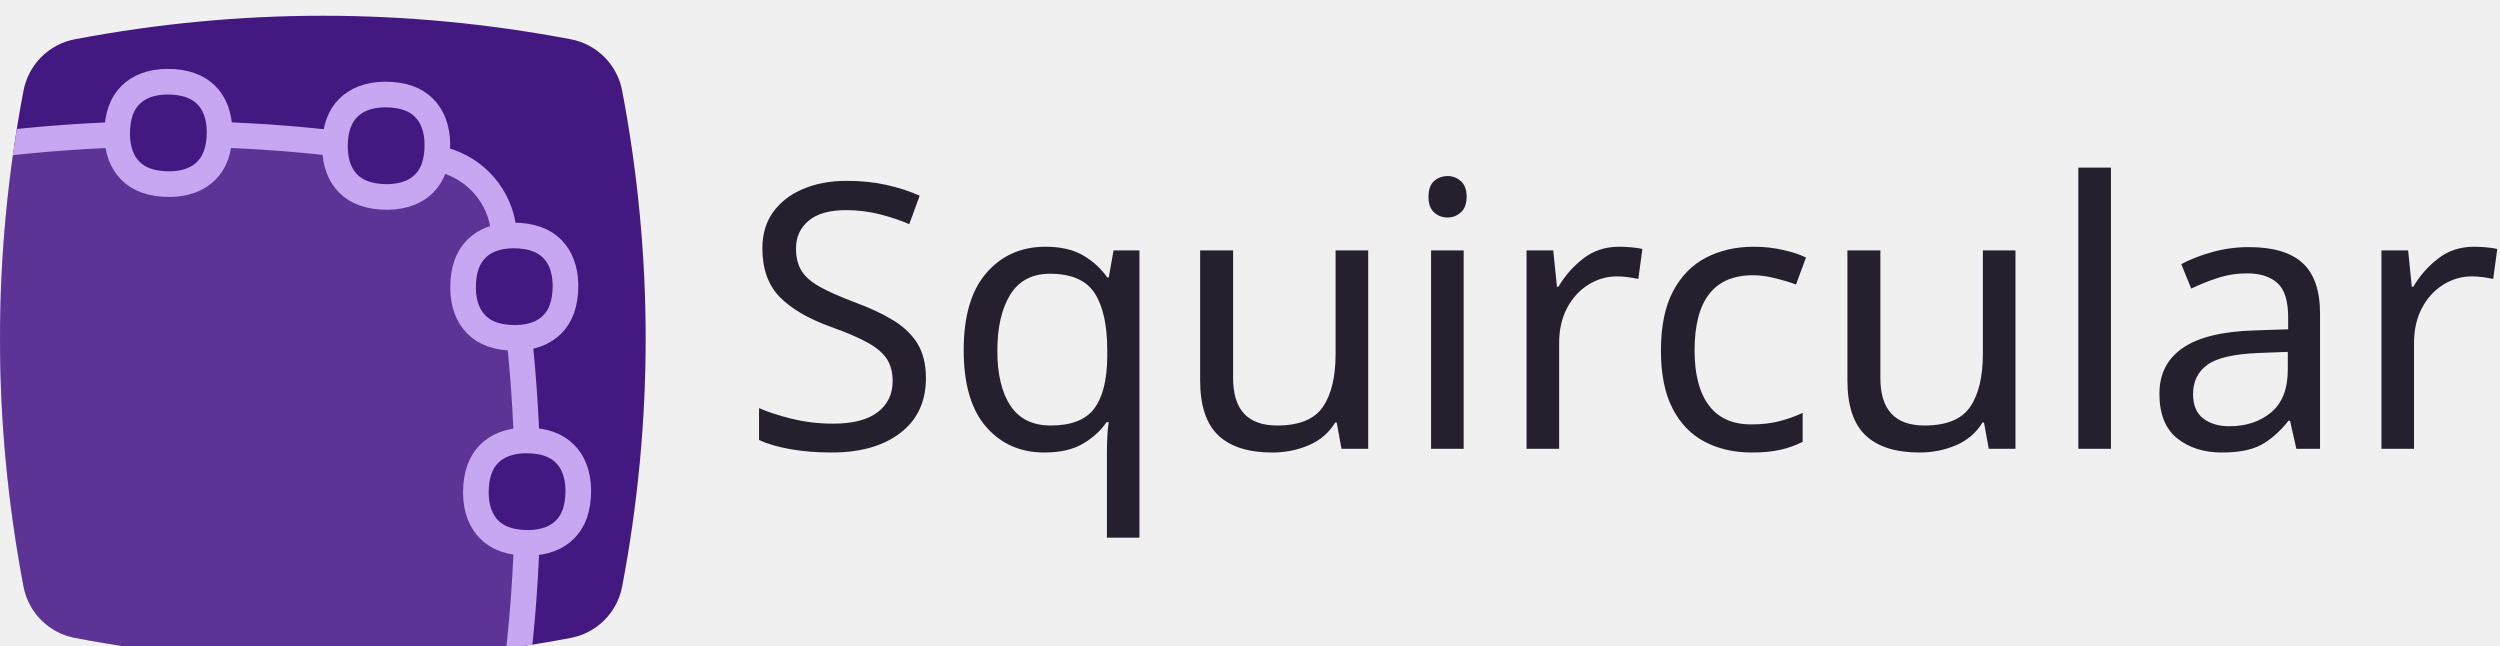
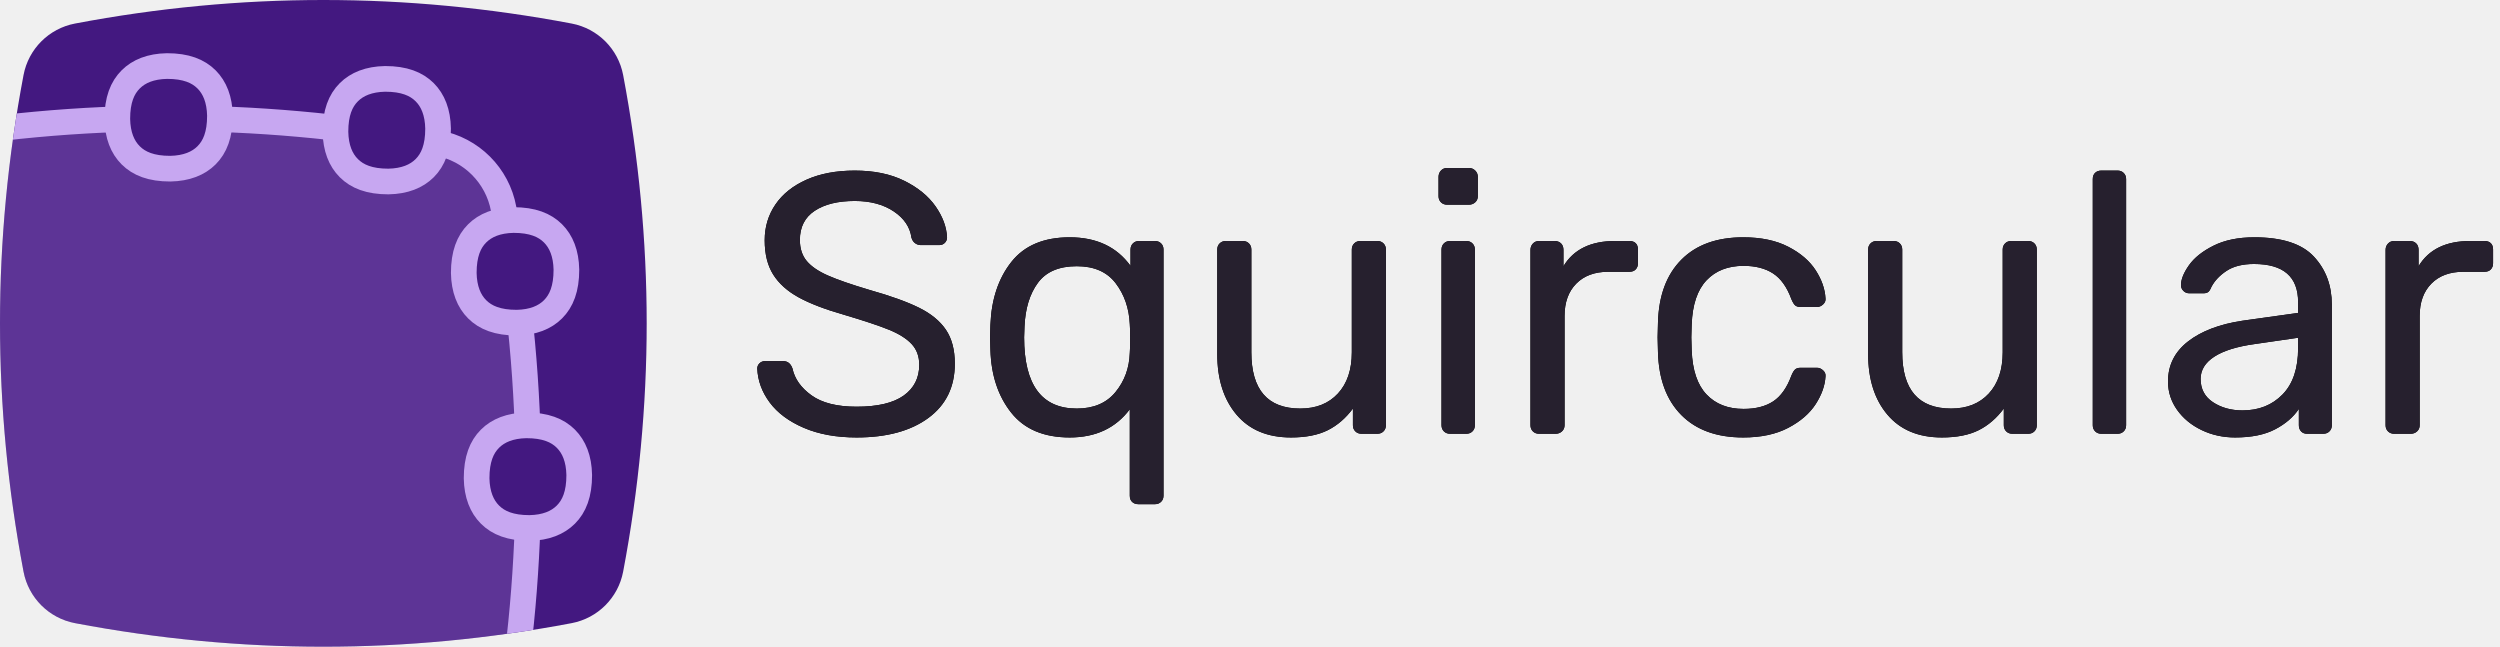
- <svg xmlns="http://www.w3.org/2000/svg" xmlns:xlink="http://www.w3.org/1999/xlink" width="635px" height="164px" viewBox="0 0 635 164" version="1.1">
+ <svg xmlns="http://www.w3.org/2000/svg" xmlns:xlink="http://www.w3.org/1999/xlink" width="634px" height="164px" viewBox="0 0 634 164" version="1.1">
  <defs>
-     <path d="M19.028,5.97 C40.019,1.99 61.009,0 82,0 C102.991,0 123.981,1.99 144.972,5.97 L144.972,5.97 C151.594,7.226 156.774,12.406 158.03,19.028 C162.01,40.019 164,61.009 164,82 C164,102.991 162.01,123.981 158.03,144.972 L158.03,144.972 C156.774,151.594 151.594,156.774 144.972,158.03 C123.981,162.01 102.991,164 82,164 C61.009,164 40.019,162.01 19.028,158.03 L19.028,158.03 C12.406,156.774 7.226,151.594 5.97,144.972 C1.99,123.981 0,102.991 0,82 C0,61.009 1.99,40.019 5.97,19.028 L5.97,19.028 C7.226,12.406 12.406,7.226 19.028,5.97 Z" id="path-1" />
+     <path d="M217.234,110.94 C224.879,110.94 230.942,109.295 235.423,106.005 C239.904,102.715 242.144,98.125 242.144,92.234 C242.144,88.725 241.392,85.858 239.888,83.633 C238.384,81.408 236.112,79.544 233.073,78.04 C230.034,76.536 225.851,75.032 220.524,73.528 C215.887,72.149 212.362,70.927 209.949,69.862 C207.536,68.797 205.75,67.575 204.591,66.196 C203.432,64.817 202.852,63.031 202.852,60.838 C202.852,57.579 204.105,55.12 206.612,53.459 C209.119,51.798 212.503,50.968 216.764,50.968 C220.712,50.968 224.002,51.845 226.634,53.6 C229.266,55.355 230.77,57.579 231.146,60.274 C231.334,60.901 231.647,61.371 232.086,61.684 C232.525,61.997 232.995,62.154 233.496,62.154 L233.496,62.154 L238.196,62.154 C238.76,62.154 239.23,61.966 239.606,61.59 C239.982,61.214 240.17,60.744 240.17,60.18 C240.045,57.548 239.073,54.932 237.256,52.331 C235.439,49.73 232.791,47.568 229.313,45.845 C225.835,44.122 221.652,43.26 216.764,43.26 C212.064,43.26 207.991,44.028 204.544,45.563 C201.097,47.098 198.465,49.198 196.648,51.861 C194.831,54.524 193.922,57.548 193.922,60.932 C193.922,64.441 194.643,67.34 196.084,69.627 C197.525,71.914 199.672,73.841 202.523,75.408 C205.374,76.975 209.213,78.447 214.038,79.826 C219.114,81.33 222.921,82.599 225.459,83.633 C227.997,84.667 229.908,85.873 231.193,87.252 C232.478,88.631 233.12,90.385 233.12,92.516 C233.12,95.837 231.804,98.438 229.172,100.318 C226.54,102.198 222.561,103.138 217.234,103.138 C212.283,103.138 208.476,102.182 205.813,100.271 C203.15,98.36 201.536,96.088 200.972,93.456 C200.533,92.203 199.75,91.576 198.622,91.576 L198.622,91.576 L194.016,91.576 C193.452,91.576 192.982,91.764 192.606,92.14 C192.23,92.516 192.042,92.955 192.042,93.456 C192.167,96.527 193.217,99.394 195.191,102.057 C197.165,104.72 200.048,106.867 203.839,108.496 C207.63,110.125 212.095,110.94 217.234,110.94 Z M292.904,127.86 C293.531,127.86 294.048,127.656 294.455,127.249 C294.862,126.842 295.066,126.325 295.066,125.698 L295.066,125.698 L295.066,63.282 C295.066,62.655 294.862,62.138 294.455,61.731 C294.048,61.324 293.531,61.12 292.904,61.12 L292.904,61.12 L288.862,61.12 C288.235,61.12 287.718,61.324 287.311,61.731 C286.904,62.138 286.7,62.655 286.7,63.282 L286.7,63.282 L286.7,67.418 C283.191,62.593 278.052,60.18 271.284,60.18 C264.704,60.18 259.769,62.264 256.479,66.431 C253.189,70.598 251.419,75.909 251.168,82.364 L251.168,82.364 L251.074,85.56 L251.168,88.756 C251.356,95.148 253.111,100.443 256.432,104.642 C259.753,108.841 264.704,110.94 271.284,110.94 C277.864,110.94 282.94,108.559 286.512,103.796 L286.512,103.796 L286.512,125.698 C286.512,126.387 286.716,126.92 287.123,127.296 C287.53,127.672 288.047,127.86 288.674,127.86 L288.674,127.86 L292.904,127.86 Z M273.07,103.608 C264.171,103.608 259.722,97.592 259.722,85.56 L259.722,85.56 L259.816,82.834 C260.004,78.259 261.132,74.562 263.2,71.742 C265.268,68.922 268.558,67.512 273.07,67.512 C277.457,67.512 280.747,68.953 282.94,71.836 C285.133,74.719 286.324,78.165 286.512,82.176 C286.575,82.865 286.606,84.087 286.606,85.842 C286.606,87.597 286.575,88.819 286.512,89.508 C286.387,93.331 285.18,96.636 282.893,99.425 C280.606,102.214 277.331,103.608 273.07,103.608 Z M327.402,110.94 C331.162,110.94 334.264,110.329 336.708,109.107 C339.152,107.885 341.283,106.052 343.1,103.608 L343.1,103.608 L343.1,107.838 C343.1,108.465 343.304,108.982 343.711,109.389 C344.118,109.796 344.635,110 345.262,110 L345.262,110 L349.304,110 C349.931,110 350.448,109.796 350.855,109.389 C351.262,108.982 351.466,108.465 351.466,107.838 L351.466,107.838 L351.466,63.282 C351.466,62.655 351.262,62.138 350.855,61.731 C350.448,61.324 349.931,61.12 349.304,61.12 L349.304,61.12 L344.98,61.12 C344.353,61.12 343.836,61.324 343.429,61.731 C343.022,62.138 342.818,62.655 342.818,63.282 L342.818,63.282 L342.818,89.32 C342.818,93.769 341.643,97.263 339.293,99.801 C336.943,102.339 333.763,103.608 329.752,103.608 C321.48,103.608 317.344,98.845 317.344,89.32 L317.344,89.32 L317.344,63.282 C317.344,62.655 317.14,62.138 316.733,61.731 C316.326,61.324 315.809,61.12 315.182,61.12 L315.182,61.12 L310.858,61.12 C310.231,61.12 309.714,61.324 309.307,61.731 C308.9,62.138 308.696,62.655 308.696,63.282 L308.696,63.282 L308.696,89.79 C308.696,96.182 310.325,101.305 313.584,105.159 C316.843,109.013 321.449,110.94 327.402,110.94 Z M372.522,51.908 C373.149,51.908 373.681,51.704 374.12,51.297 C374.559,50.89 374.778,50.373 374.778,49.746 L374.778,49.746 L374.778,44.858 C374.778,44.231 374.559,43.699 374.12,43.26 C373.681,42.821 373.149,42.602 372.522,42.602 L372.522,42.602 L366.976,42.602 C366.349,42.602 365.832,42.821 365.425,43.26 C365.018,43.699 364.814,44.231 364.814,44.858 L364.814,44.858 L364.814,49.746 C364.814,50.373 365.018,50.89 365.425,51.297 C365.832,51.704 366.349,51.908 366.976,51.908 L366.976,51.908 L372.522,51.908 Z M371.864,110 C372.491,110 373.008,109.796 373.415,109.389 C373.822,108.982 374.026,108.465 374.026,107.838 L374.026,107.838 L374.026,63.282 C374.026,62.655 373.822,62.138 373.415,61.731 C373.008,61.324 372.491,61.12 371.864,61.12 L371.864,61.12 L367.728,61.12 C367.101,61.12 366.584,61.324 366.177,61.731 C365.77,62.138 365.566,62.655 365.566,63.282 L365.566,63.282 L365.566,107.838 C365.566,108.465 365.77,108.982 366.177,109.389 C366.584,109.796 367.101,110 367.728,110 L367.728,110 L371.864,110 Z M394.518,110 C395.145,110 395.677,109.796 396.116,109.389 C396.555,108.982 396.774,108.465 396.774,107.838 L396.774,107.838 L396.774,80.108 C396.774,76.661 397.761,73.935 399.735,71.93 C401.709,69.925 404.419,68.922 407.866,68.922 L407.866,68.922 L413.224,68.922 C413.913,68.922 414.446,68.718 414.822,68.311 C415.198,67.904 415.386,67.387 415.386,66.76 L415.386,66.76 L415.386,63.282 C415.386,62.593 415.198,62.06 414.822,61.684 C414.446,61.308 413.913,61.12 413.224,61.12 L413.224,61.12 L409.558,61.12 C403.417,61.12 399.061,63.251 396.492,67.512 L396.492,67.512 L396.492,63.376 C396.492,62.687 396.288,62.138 395.881,61.731 C395.474,61.324 394.925,61.12 394.236,61.12 L394.236,61.12 L390.288,61.12 C389.661,61.12 389.144,61.339 388.737,61.778 C388.33,62.217 388.126,62.749 388.126,63.376 L388.126,63.376 L388.126,107.838 C388.126,108.465 388.33,108.982 388.737,109.389 C389.144,109.796 389.661,110 390.288,110 L390.288,110 L394.518,110 Z M442.082,110.94 C446.594,110.94 450.401,110.125 453.503,108.496 C456.605,106.867 458.924,104.861 460.459,102.48 C461.994,100.099 462.825,97.749 462.95,95.43 C463.013,94.866 462.809,94.365 462.339,93.926 C461.869,93.487 461.352,93.268 460.788,93.268 L460.788,93.268 L456.652,93.268 C456.025,93.268 455.555,93.409 455.242,93.691 C454.929,93.973 454.615,94.49 454.302,95.242 C453.174,98.313 451.639,100.49 449.696,101.775 C447.753,103.06 445.247,103.702 442.176,103.702 C438.228,103.702 435.095,102.48 432.776,100.036 C430.457,97.592 429.204,93.863 429.016,88.85 L429.016,88.85 L428.922,85.56 L429.016,82.27 C429.204,77.257 430.457,73.528 432.776,71.084 C435.095,68.64 438.228,67.418 442.176,67.418 C445.184,67.418 447.675,68.06 449.649,69.345 C451.623,70.63 453.174,72.807 454.302,75.878 C454.615,76.63 454.929,77.147 455.242,77.429 C455.555,77.711 456.025,77.852 456.652,77.852 L456.652,77.852 L460.788,77.852 C461.352,77.852 461.869,77.633 462.339,77.194 C462.809,76.755 463.013,76.254 462.95,75.69 C462.825,73.309 461.994,70.927 460.459,68.546 C458.924,66.165 456.605,64.175 453.503,62.577 C450.401,60.979 446.594,60.18 442.082,60.18 C435.377,60.18 430.144,62.076 426.384,65.867 C422.624,69.658 420.65,74.969 420.462,81.8 L420.462,81.8 L420.368,85.56 L420.462,89.32 C420.65,96.151 422.624,101.462 426.384,105.253 C430.144,109.044 435.377,110.94 442.082,110.94 Z M492.466,110.94 C496.226,110.94 499.328,110.329 501.772,109.107 C504.216,107.885 506.347,106.052 508.164,103.608 L508.164,103.608 L508.164,107.838 C508.164,108.465 508.368,108.982 508.775,109.389 C509.182,109.796 509.699,110 510.326,110 L510.326,110 L514.368,110 C514.995,110 515.512,109.796 515.919,109.389 C516.326,108.982 516.53,108.465 516.53,107.838 L516.53,107.838 L516.53,63.282 C516.53,62.655 516.326,62.138 515.919,61.731 C515.512,61.324 514.995,61.12 514.368,61.12 L514.368,61.12 L510.044,61.12 C509.417,61.12 508.9,61.324 508.493,61.731 C508.086,62.138 507.882,62.655 507.882,63.282 L507.882,63.282 L507.882,89.32 C507.882,93.769 506.707,97.263 504.357,99.801 C502.007,102.339 498.827,103.608 494.816,103.608 C486.544,103.608 482.408,98.845 482.408,89.32 L482.408,89.32 L482.408,63.282 C482.408,62.655 482.204,62.138 481.797,61.731 C481.39,61.324 480.873,61.12 480.246,61.12 L480.246,61.12 L475.922,61.12 C475.295,61.12 474.778,61.324 474.371,61.731 C473.964,62.138 473.76,62.655 473.76,63.282 L473.76,63.282 L473.76,89.79 C473.76,96.182 475.389,101.305 478.648,105.159 C481.907,109.013 486.513,110.94 492.466,110.94 Z M537.022,110 C537.649,110 538.166,109.796 538.573,109.389 C538.98,108.982 539.184,108.465 539.184,107.838 L539.184,107.838 L539.184,45.422 C539.184,44.795 538.98,44.278 538.573,43.871 C538.166,43.464 537.649,43.26 537.022,43.26 L537.022,43.26 L532.886,43.26 C532.259,43.26 531.742,43.448 531.335,43.824 C530.928,44.2 530.724,44.733 530.724,45.422 L530.724,45.422 L530.724,107.838 C530.724,108.465 530.928,108.982 531.335,109.389 C531.742,109.796 532.259,110 532.886,110 L532.886,110 L537.022,110 Z M566.82,110.94 C570.956,110.94 574.34,110.251 576.972,108.872 C579.604,107.493 581.609,105.77 582.988,103.702 L582.988,103.702 L582.988,107.838 C582.988,108.465 583.176,108.982 583.552,109.389 C583.928,109.796 584.429,110 585.056,110 L585.056,110 L589.192,110 C589.819,110 590.336,109.796 590.743,109.389 C591.15,108.982 591.354,108.465 591.354,107.838 L591.354,107.838 L591.354,77.288 C591.354,72.4 589.834,68.327 586.795,65.068 C583.756,61.809 578.727,60.18 571.708,60.18 C567.635,60.18 564.188,60.885 561.368,62.295 C558.548,63.705 556.464,65.366 555.117,67.277 C553.77,69.188 553.096,70.865 553.096,72.306 C553.096,72.87 553.3,73.356 553.707,73.763 C554.114,74.17 554.6,74.374 555.164,74.374 L555.164,74.374 L558.83,74.374 C559.331,74.374 559.723,74.264 560.005,74.045 C560.287,73.826 560.553,73.403 560.804,72.776 C561.619,71.209 562.903,69.846 564.658,68.687 C566.413,67.528 568.731,66.948 571.614,66.948 C579.071,66.948 582.8,70.175 582.8,76.63 L582.8,76.63 L582.8,79.356 L568.7,81.33 C562.872,82.207 558.266,83.962 554.882,86.594 C551.498,89.226 549.806,92.61 549.806,96.746 C549.806,99.378 550.574,101.775 552.109,103.937 C553.644,106.099 555.712,107.807 558.313,109.06 C560.914,110.313 563.749,110.94 566.82,110.94 Z M568.7,104.078 C565.817,104.078 563.326,103.389 561.227,102.01 C559.128,100.631 558.078,98.657 558.078,96.088 C558.078,93.832 559.237,91.952 561.556,90.448 C563.875,88.944 567.29,87.879 571.802,87.252 L571.802,87.252 L582.8,85.654 L582.8,88.286 C582.8,93.425 581.484,97.341 578.852,100.036 C576.22,102.731 572.836,104.078 568.7,104.078 Z M611.376,110 C612.003,110 612.535,109.796 612.974,109.389 C613.413,108.982 613.632,108.465 613.632,107.838 L613.632,107.838 L613.632,80.108 C613.632,76.661 614.619,73.935 616.593,71.93 C618.567,69.925 621.277,68.922 624.724,68.922 L624.724,68.922 L630.082,68.922 C630.771,68.922 631.304,68.718 631.68,68.311 C632.056,67.904 632.244,67.387 632.244,66.76 L632.244,66.76 L632.244,63.282 C632.244,62.593 632.056,62.06 631.68,61.684 C631.304,61.308 630.771,61.12 630.082,61.12 L630.082,61.12 L626.416,61.12 C620.275,61.12 615.919,63.251 613.35,67.512 L613.35,67.512 L613.35,63.376 C613.35,62.687 613.146,62.138 612.739,61.731 C612.332,61.324 611.783,61.12 611.094,61.12 L611.094,61.12 L607.146,61.12 C606.519,61.12 606.002,61.339 605.595,61.778 C605.188,62.217 604.984,62.749 604.984,63.376 L604.984,63.376 L604.984,107.838 C604.984,108.465 605.188,108.982 605.595,109.389 C606.002,109.796 606.519,110 607.146,110 L607.146,110 L611.376,110 Z" id="path-1" />
+     <path d="M19.028,5.97 C40.019,1.99 61.009,0 82,0 C102.991,0 123.981,1.99 144.972,5.97 L144.972,5.97 C151.594,7.226 156.774,12.406 158.03,19.028 C162.01,40.019 164,61.009 164,82 C164,102.991 162.01,123.981 158.03,144.972 L158.03,144.972 C156.774,151.594 151.594,156.774 144.972,158.03 C123.981,162.01 102.991,164 82,164 C61.009,164 40.019,162.01 19.028,158.03 L19.028,158.03 C12.406,156.774 7.226,151.594 5.97,144.972 C1.99,123.981 0,102.991 0,82 C0,61.009 1.99,40.019 5.97,19.028 L5.97,19.028 C7.226,12.406 12.406,7.226 19.028,5.97 Z" id="path-2" />
+     <path d="M19.028,5.97 C40.019,1.99 61.009,0 82,0 C102.991,0 123.981,1.99 144.972,5.97 L144.972,5.97 C151.594,7.226 156.774,12.406 158.03,19.028 C162.01,40.019 164,61.009 164,82 C164,102.991 162.01,123.981 158.03,144.972 L158.03,144.972 C156.774,151.594 151.594,156.774 144.972,158.03 C123.981,162.01 102.991,164 82,164 C61.009,164 40.019,162.01 19.028,158.03 L19.028,158.03 C12.406,156.774 7.226,151.594 5.97,144.972 C1.99,123.981 0,102.991 0,82 C0,61.009 1.99,40.019 5.97,19.028 L5.97,19.028 C7.226,12.406 12.406,7.226 19.028,5.97 Z" id="path-4" />
  </defs>
-   <g id="logo-squircular" stroke="none" stroke-width="1" fill="none" fill-rule="evenodd">
-     <text id="Squircular" font-family="Rubik-Regular, Rubik" font-size="94" font-weight="normal" fill="#26202E">
-       <tspan x="188" y="114">Squircular</tspan>
-     </text>
-     <g id="Group-2" transform="translate(0, 4)">
-       <mask id="mask-2" fill="white">
-         <use xlink:href="#path-1" />
-       </mask>
-       <use id="Mask" fill="#431880" xlink:href="#path-1" />
-       <path d="M-25.041,36.281 C-2.361,32.094 20.32,30 43,30 C64.84,30 86.681,31.941 108.521,35.824 L111.041,36.281 C119.52,37.846 126.154,44.48 127.719,52.959 C131.906,75.639 134,98.32 134,121 C134,142.84 132.059,164.681 128.176,186.521 L127.719,189.041 C126.154,197.52 119.52,204.154 111.041,205.719 C88.361,209.906 65.68,212 43,212 C21.16,212 -0.681,210.059 -22.521,206.176 L-25.041,205.719 C-33.52,204.154 -40.154,197.52 -41.719,189.041 C-45.906,166.361 -48,143.68 -48,121 C-48,99.16 -46.059,77.319 -42.176,55.479 L-41.719,52.959 C-40.154,44.48 -33.52,37.846 -25.041,36.281 Z" id="Rectangle" stroke="#C7A7F1" stroke-width="6.508" fill-opacity="0.2" fill="#C7A7F1" mask="url(#mask-2)" />
-       <g id="Group" mask="url(#mask-2)" fill="#431880" stroke="#C7A7F1" stroke-width="6.508">
-         <g transform="translate(33, 20)" id="Rectangle">
-           <path d="M9.343,-3.25 C5.223,-3.173 2.211,-1.932 0.14,0.14 C-1.976,2.255 -3.255,5.348 -3.25,10.182 C-3.173,14.302 -1.932,17.314 0.14,19.386 C2.255,21.501 5.348,22.781 10.182,22.776 C14.302,22.698 17.314,21.457 19.386,19.386 C21.501,17.271 22.781,14.177 22.776,9.343 C22.698,5.223 21.457,2.211 19.386,0.14 C17.271,-1.976 14.177,-3.255 9.343,-3.25 Z" />
-           <path d="M64.665,0.004 C60.545,0.082 57.533,1.322 55.462,3.394 C53.346,5.509 52.067,8.603 52.072,13.437 C52.149,17.557 53.39,20.569 55.462,22.64 C57.577,24.755 60.671,26.035 65.504,26.03 C69.624,25.952 72.636,24.712 74.708,22.64 C76.823,20.525 78.103,17.431 78.098,12.597 C78.02,8.477 76.779,5.465 74.708,3.394 C72.593,1.279 69.499,-0.001 64.665,0.004 Z" />
-           <path d="M97.207,35.801 C93.087,35.878 90.075,37.119 88.004,39.19 C85.889,41.306 84.609,44.399 84.614,49.233 C84.692,53.353 85.932,56.365 88.004,58.437 C90.119,60.552 93.213,61.832 98.047,61.827 C102.167,61.749 105.179,60.508 107.25,58.437 C109.365,56.321 110.645,53.228 110.64,48.394 C110.562,44.274 109.322,41.262 107.25,39.19 C105.135,37.075 102.041,35.796 97.207,35.801 Z" />
-           <path d="M100.462,87.868 C96.342,87.946 93.33,89.187 91.258,91.258 C89.143,93.373 87.863,96.467 87.868,101.301 C87.946,105.421 89.187,108.433 91.258,110.504 C93.373,112.62 96.467,113.899 101.301,113.894 C105.421,113.817 108.433,112.576 110.504,110.504 C112.62,108.389 113.899,105.296 113.894,100.462 C113.817,96.342 112.576,93.33 110.504,91.258 C108.389,89.143 105.296,87.863 100.462,87.868 Z" />
+   <g id="Page-1" stroke="none" stroke-width="1" fill="none" fill-rule="evenodd">
+     <g id="logo-squircular">
+       <g id="Squircular" fill-rule="nonzero">
+         <use fill="#000000" xlink:href="#path-1" />
+         <use fill="#26202E" xlink:href="#path-1" />
+       </g>
+       <g id="Group-2">
+         <g id="Mask" fill="#431880" fill-rule="nonzero">
+           <path d="M19.028,5.97 C40.019,1.99 61.009,0 82,0 C102.991,0 123.981,1.99 144.972,5.97 L144.972,5.97 C151.594,7.226 156.774,12.406 158.03,19.028 C162.01,40.019 164,61.009 164,82 C164,102.991 162.01,123.981 158.03,144.972 L158.03,144.972 C156.774,151.594 151.594,156.774 144.972,158.03 C123.981,162.01 102.991,164 82,164 C61.009,164 40.019,162.01 19.028,158.03 L19.028,158.03 C12.406,156.774 7.226,151.594 5.97,144.972 C1.99,123.981 0,102.991 0,82 C0,61.009 1.99,40.019 5.97,19.028 L5.97,19.028 C7.226,12.406 12.406,7.226 19.028,5.97 Z" id="path-1" />
+         </g>
+         <g id="Rectangle-Clipped">
+           <mask id="mask-3" fill="white">
+             <use xlink:href="#path-2" />
+           </mask>
+           <g id="path-1" />
+           <path d="M-25.041,36.281 C-2.361,32.094 20.32,30 43,30 C64.84,30 86.681,31.941 108.521,35.824 L111.041,36.281 C119.52,37.846 126.154,44.48 127.719,52.959 C131.906,75.639 134,98.32 134,121 C134,142.84 132.059,164.681 128.176,186.521 L127.719,189.041 C126.154,197.52 119.52,204.154 111.041,205.719 C88.361,209.906 65.68,212 43,212 C21.16,212 -0.681,210.059 -22.521,206.176 L-25.041,205.719 C-33.52,204.154 -40.154,197.52 -41.719,189.041 C-45.906,166.361 -48,143.68 -48,121 C-48,99.16 -46.059,77.319 -42.176,55.479 L-41.719,52.959 C-40.154,44.48 -33.52,37.846 -25.041,36.281 Z" id="Rectangle" stroke="#C7A7F1" stroke-width="6.508" fill-opacity="0.2" fill="#C7A7F1" fill-rule="nonzero" mask="url(#mask-3)" />
+         </g>
+         <g id="Group-Clipped">
+           <mask id="mask-5" fill="white">
+             <use xlink:href="#path-4" />
+           </mask>
+           <g id="path-1" />
+           <g id="Group" mask="url(#mask-5)">
+             <g transform="translate(29, 16)" id="Rectangle">
+               <path d="M13.343,0.75 C9.223,0.827 6.211,2.068 4.14,4.14 C2.024,6.255 0.745,9.348 0.75,14.182 C0.827,18.302 2.068,21.314 4.14,23.386 C6.255,25.501 9.348,26.781 14.182,26.776 C18.302,26.698 21.314,25.457 23.386,23.386 C25.501,21.271 26.781,18.177 26.776,13.343 C26.698,9.223 25.457,6.211 23.386,4.14 C21.271,2.024 18.177,0.745 13.343,0.75 Z" id="Path" stroke="#C7A7F1" stroke-width="6.508" fill="#431880" fill-rule="nonzero" />
+               <path d="M68.665,4.004 C64.545,4.082 61.533,5.322 59.462,7.394 C57.346,9.509 56.067,12.603 56.072,17.437 C56.149,21.557 57.39,24.569 59.462,26.64 C61.577,28.755 64.671,30.035 69.504,30.03 C73.624,29.952 76.636,28.712 78.708,26.64 C80.823,24.525 82.103,21.431 82.098,16.597 C82.02,12.477 80.779,9.465 78.708,7.394 C76.593,5.279 73.499,3.999 68.665,4.004 Z" id="Path" stroke="#C7A7F1" stroke-width="6.508" fill="#431880" fill-rule="nonzero" />
+               <path d="M101.207,39.801 C97.087,39.878 94.075,41.119 92.004,43.19 C89.889,45.306 88.609,48.399 88.614,53.233 C88.692,57.353 89.932,60.365 92.004,62.437 C94.119,64.552 97.213,65.832 102.047,65.827 C106.167,65.749 109.179,64.508 111.25,62.437 C113.365,60.321 114.645,57.228 114.64,52.394 C114.562,48.274 113.322,45.262 111.25,43.19 C109.135,41.075 106.041,39.796 101.207,39.801 Z" id="Path" stroke="#C7A7F1" stroke-width="6.508" fill="#431880" fill-rule="nonzero" />
+               <path d="M104.462,91.868 C100.342,91.946 97.33,93.187 95.258,95.258 C93.143,97.373 91.863,100.467 91.868,105.301 C91.946,109.421 93.187,112.433 95.258,114.504 C97.373,116.62 100.467,117.899 105.301,117.894 C109.421,117.817 112.433,116.576 114.504,114.504 C116.62,112.389 117.899,109.296 117.894,104.462 C117.817,100.342 116.576,97.33 114.504,95.258 C112.389,93.143 109.296,91.863 104.462,91.868 Z" id="Path" stroke="#C7A7F1" stroke-width="6.508" fill="#431880" fill-rule="nonzero" />
+             </g>
+           </g>
        </g>
      </g>
    </g>
  </g>
</svg>
